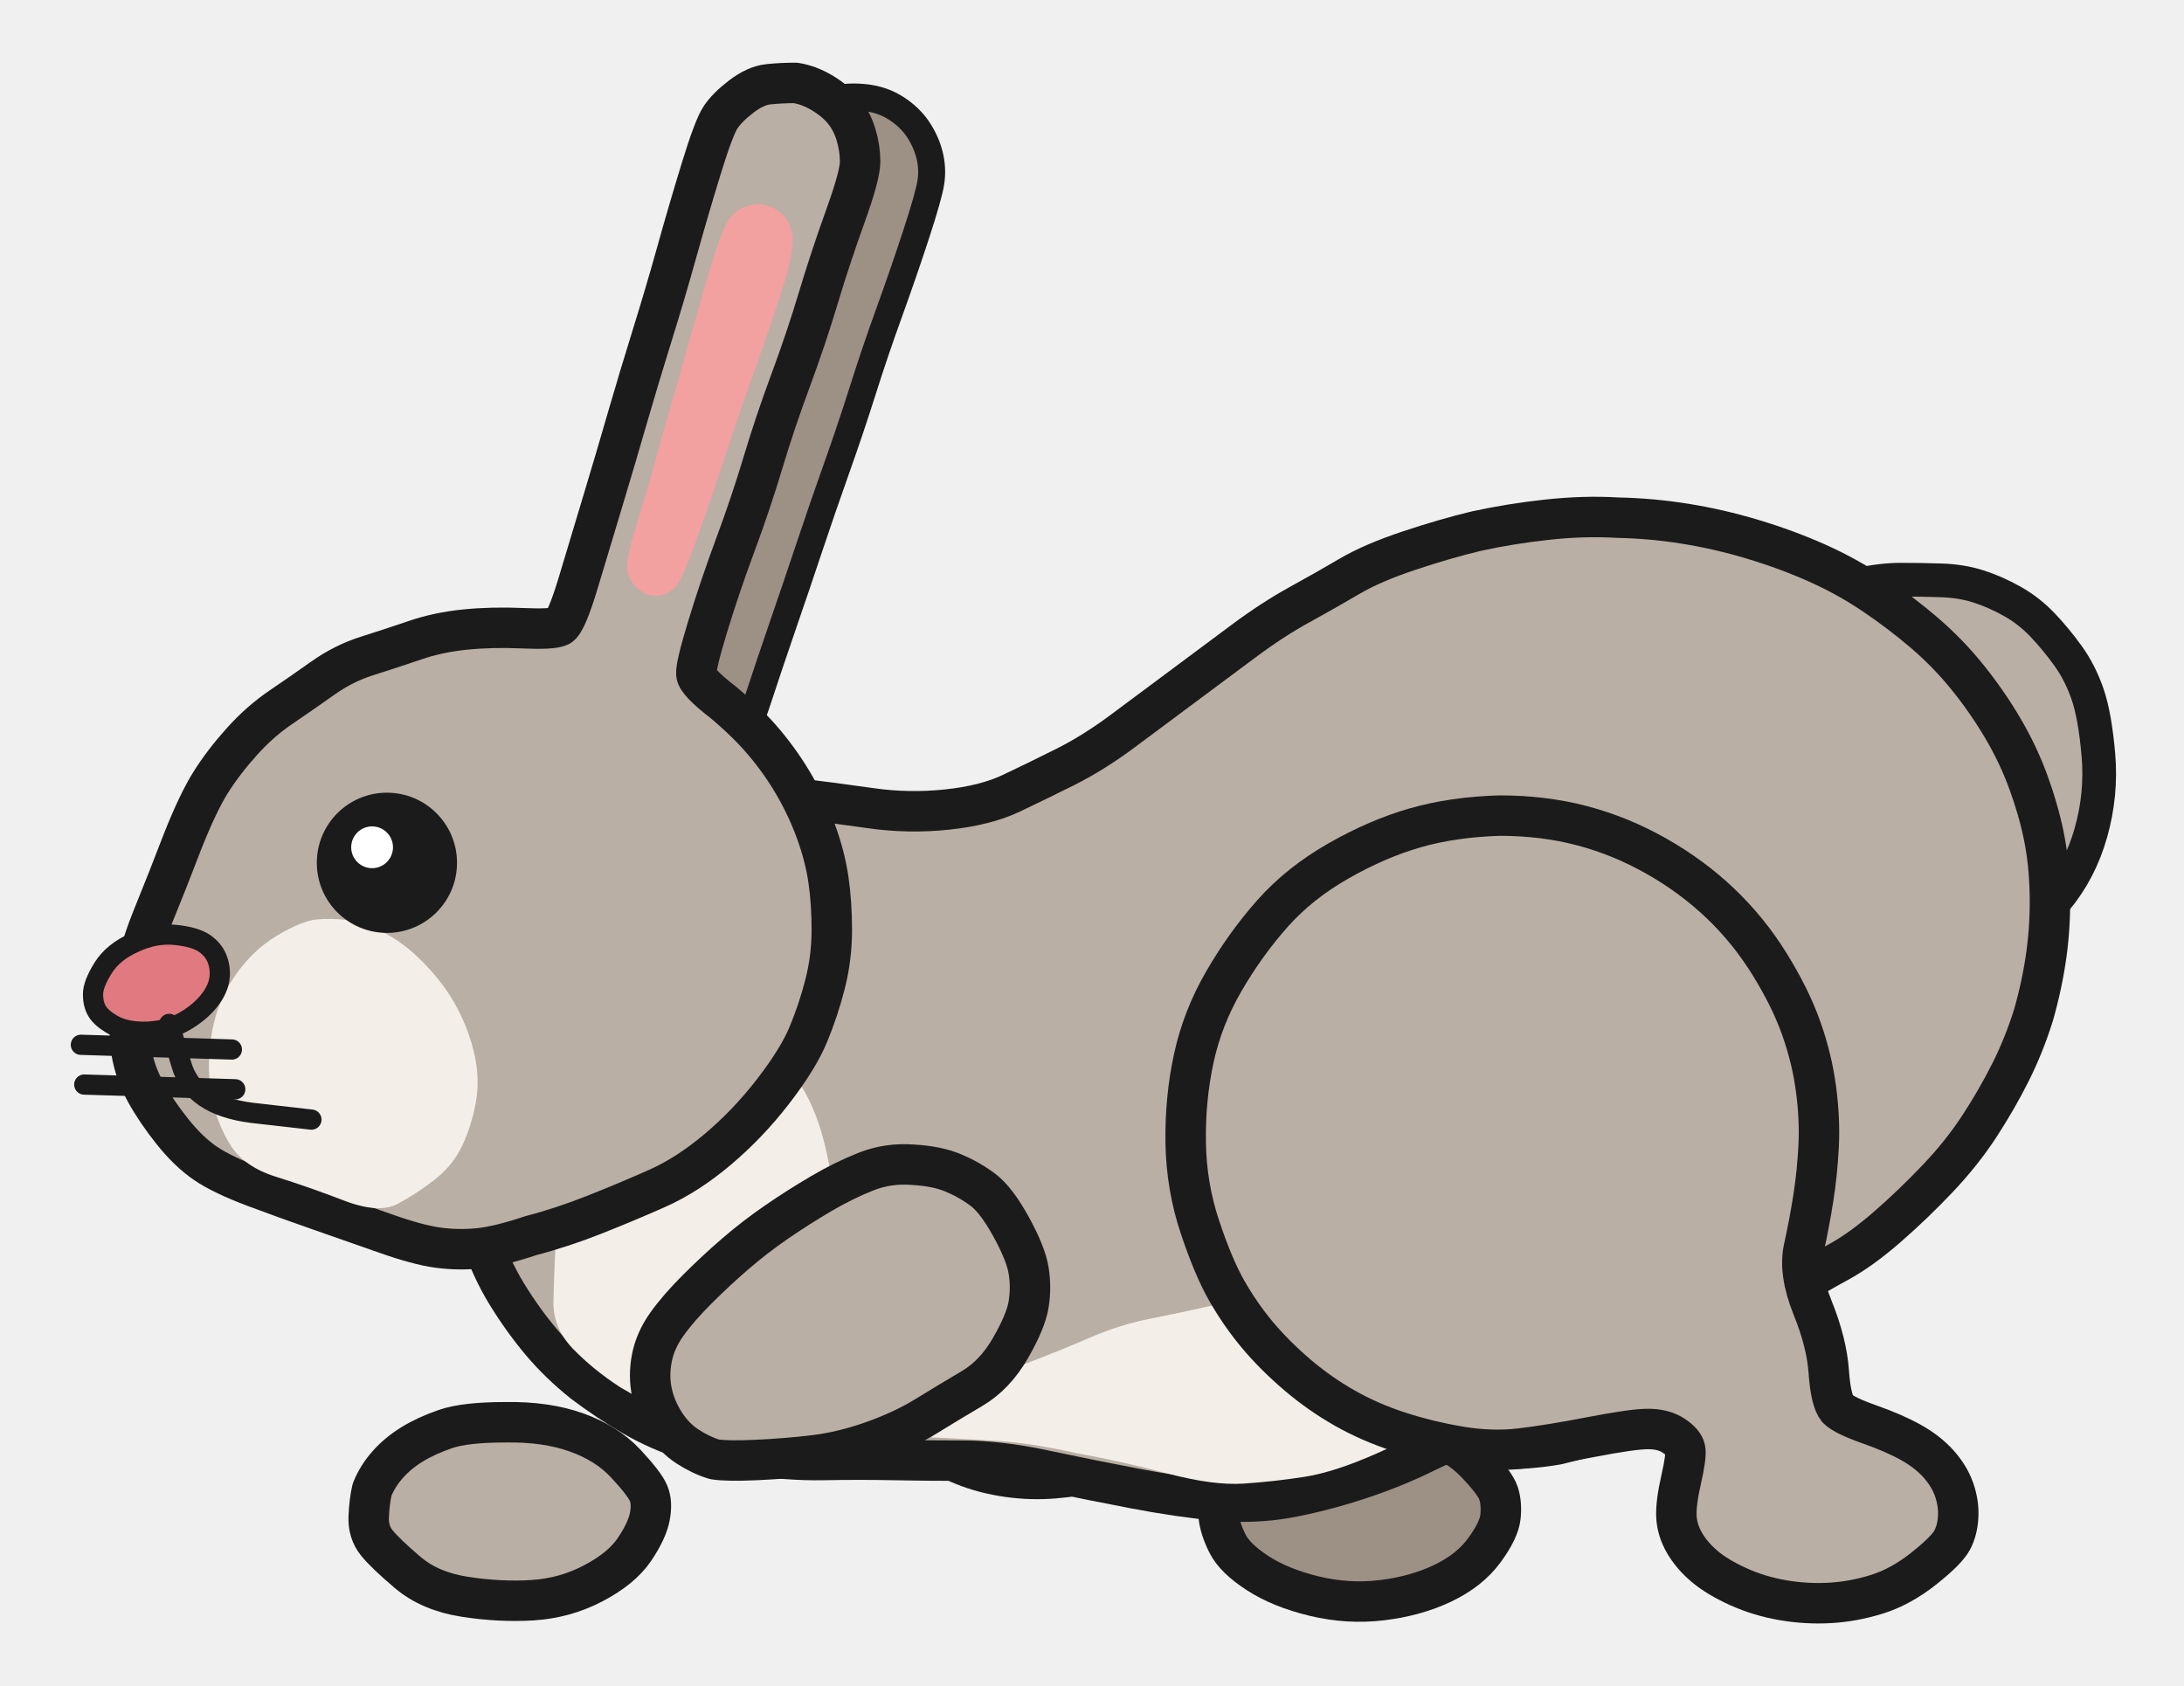
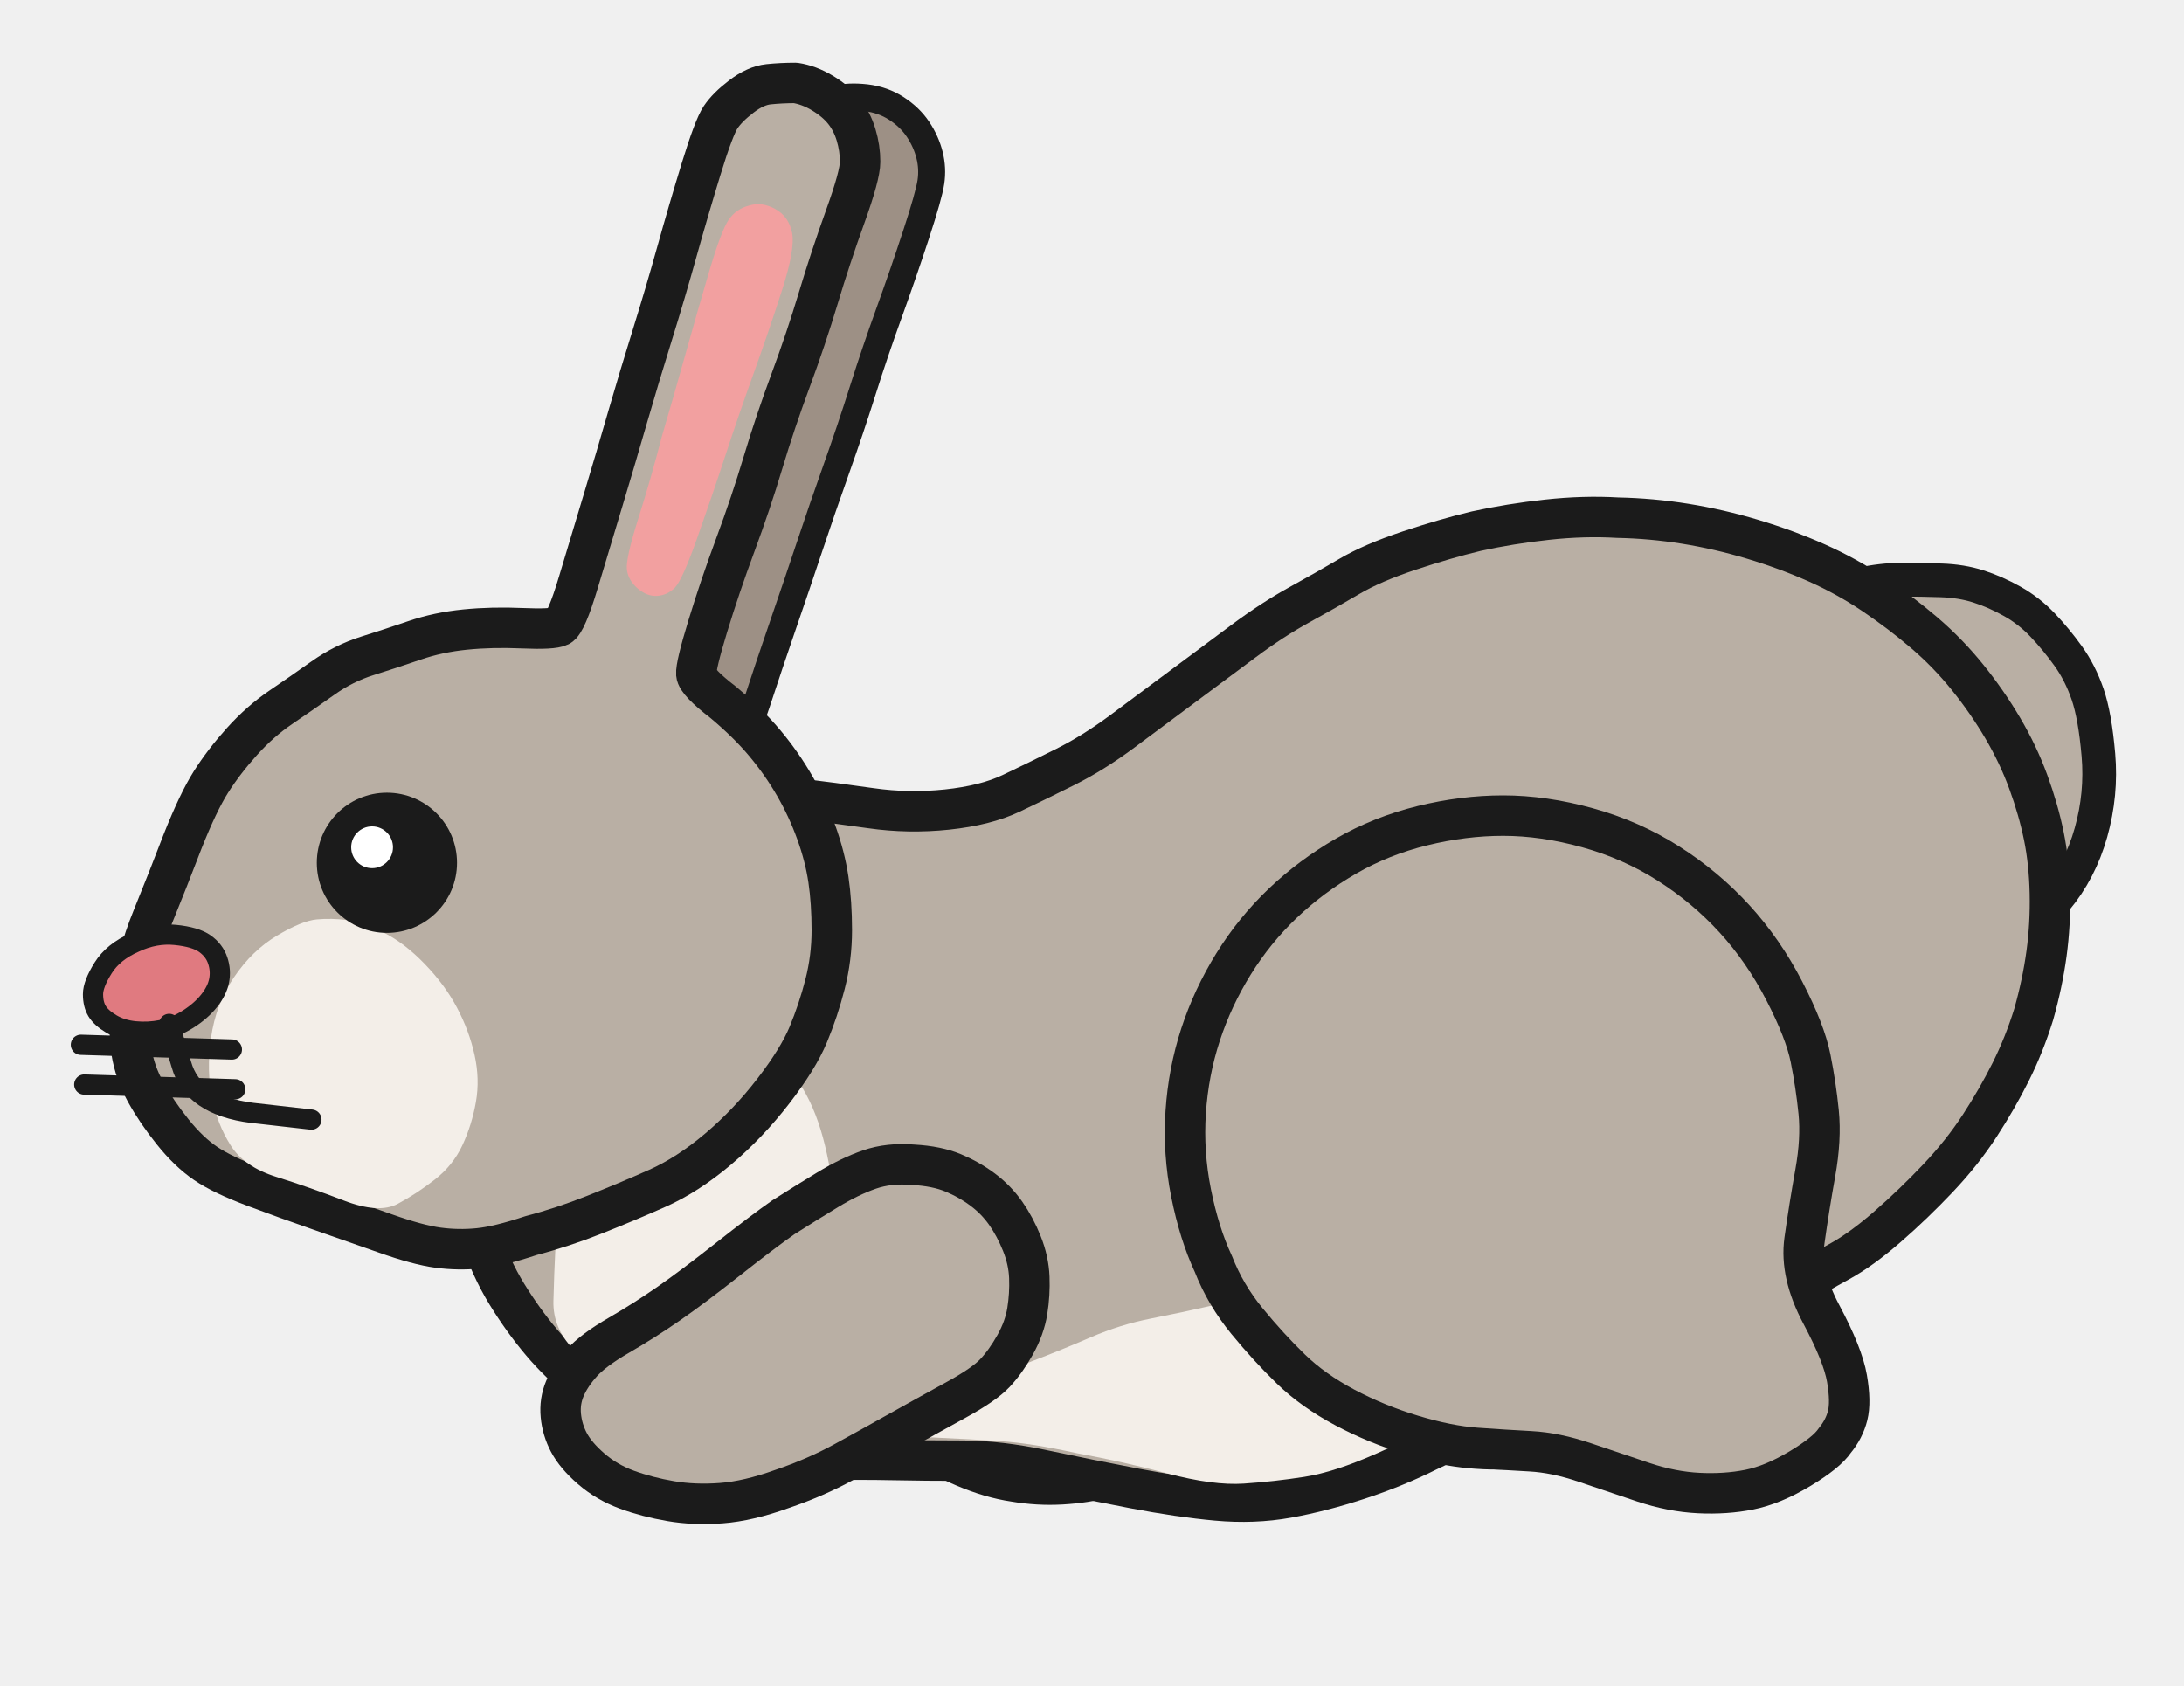
<svg xmlns="http://www.w3.org/2000/svg" viewBox="0 0 324 250" width="324" height="250">
  <g stroke="#1B1B1B" stroke-linecap="round" stroke-linejoin="round">
-     <path d="M136 172.7Q139 173 143.5 174.8t9 3.6t8 5t7 6.2t4.6 5.3t1.5 4.6t-.4 5t-2.5 4.6t-3.7 3.3t-4 1.4t-6.2 0t-8.6-.7q-4.2-.3 -8.4-1.5t-8.6-2.5t-7.7-3.8t-4.9-5t-2-5.3t-.4-6t1.4-5.5t3.3-4.8t4.6-3.8t5-1.9t5.5-.3ZM201 211Q207 210.8 211.5 212.4t7.4 4.6t3.4 4.5t.3 3.5t-2.4 5t-6.2 4.9t-9 2.5t-10-.6t-8.4-3.4t-4.5-4.4t-1.3-4t.6-4q.7-2 2.1-3.6t3.7-3t5-2.3t8.8-1.1Z" fill="#9D9085" fill-rule="evenodd" stroke-width="6" />
-     <path d="M223.5 120.9Q229 121 235.5 122.8t12 5.3t9.8 8.2t7.4 10.7t4.1 12.5t.6 13t-3 12.5t-6.4 11.3t-7 7.7t-6.5 4.6t-7.5 3.5t-8 2.2q-4 .7 -8.5 .7t-9-.9t-8.5-2.6t-9-4.7t-7.5-3.6t-6.5 .5t-8 6.1t-6.5 6.4t-5 2.1t-6 1t-7-.2t-6.5-1.7q-3-1.2 -5-2.8t-3.3-3.6t-1.6-4t.4-4t2.4-4t6.4-4.1t8.2-2.2t7-.2t5-.8t3.1-4.2t4.2-6.5t3.6-5q1-2 1.5-6t1.1-8t2.2-9t3.7-8.6t5-7t7-6.6t9.1-5.5t10-3.4t10.5-1Z" fill="#9D9085" stroke-width="6" />
+     <path d="M136 172.7Q139 173 143.5 174.8t9 3.6t8.5 5.3t7.9 6.9t5.6 6.4t2.2 6t-.1 5.5t-2.6 4.8t-4.5 3.7t-5.5 2.2t-6.5 1t-7-.4q-3.5-.5 -7.5-2.2t-7.9-4.2t-7.7-4.9t-5.8-4.5t-3.4-4.5t-1.8-5.5t-.2-5.5t1.6-5.2t3.2-4.8t4.5-3.6t5-1.9t5.5-.3Z" fill="#9D9085" stroke-width="6" />
+     <path d="M223 121Q229 121 235 122.6t11.5 4.9t10 7.9t7.5 10.1t4.4 11.5t1.2 12.5t-2.1 12.5t-5.5 11.5t-7.3 8.9t-7.7 5.8t-8.5 4t-9 2.3q-4.5 .6 -8.5 .5t-7.5-.9t-7.5-2.4t-8-3.6t-6-1.7t-7.5 1.5t-9 1.6t-8-.7t-7.8-2.9t-5.3-4.9t-1.6-6t2.3-5.4q1.9-2.4 6-5.2t8.2-5.6t4.9-4.8t1.3-8t1.7-10t2.9-8t4.4-7.5t6.9-7.5t9.5-6.7t10.6-4t11.5-1.3Z" fill="#9D9085" stroke-width="6" />
    <path d="M282 86Q285 86 288 86.1t5.5 .9t5 2.2t4.5 3.5t3.8 4.6t2.9 5.7t1.6 9t-1.1 11.5t-5.2 10t-8.8 7.3t-10.7 3.5t-11-1q-5.5-1.5 -10-5t-7.3-8.4t-3.5-7.9t-.7-6t1.5-8.5t5.1-10t8.4-7.3t8-3.5t6-.7Z" fill="#B9AFA4" stroke-width="5" />
    <path d="M240 76.8Q245 76.9 250 77.7t10 2.3t9.5 3.5t8.5 4.7t7.5 5.7t6.4 6.6t5.2 7.5t3.8 8t2.3 8t.9 8.5t-.5 9t-1.9 9q-1.4 4.5 -3.4 8.5t-4.6 8t-6.2 7.8t-7.5 7.2t-7.2 5.2t-6.6 3.8t-7.7 3.7t-9 3.6t-9 3.6t-9.3 4.1t-9.7 4.7t-9.7 4.6q-4.8 2.4 -10.3 4.2t-10.5 2.7t-10.5 .4t-12.3-1.8t-13.4-2.7t-12-1.4t-10.3-.1t-10.3 0t-10.7-.8t-9.5-2.2t-8-3.5t-7.5-5q-3.5-2.8 -6.2-6t-5.1-7.1t-4.1-9t-2.8-11t-1.2-11.5t.7-10.5t2.5-9t4.1-7.5t5.5-6.3t7.6-5.1t10-3.4t10-1.1q4.5 .1 10.3 .8t11.4 1.5t11.3 .2t9.5-2.4t8-3.9t8.5-5.3t9-6.7t9-6.7t8.3-5.4t7.4-4.2t8.8-3.8t10-2.9q5-1.1 10.5-1.7t10.5-.3Z" fill="#B9AFA4" stroke-width="6" />
    <path d="M103.5 152.4Q106 152 109 152.8t5.5 3t4.6 5.7t3.3 8.5t1.5 10t-.5 10.5t-2.5 11t-3.8 8.9t-2.1 3.3t-5-.8t-9.5-2.7t-8.5-4.4q-4-2.6 -7-5.7t-2.9-7.1t.3-8t1.2-8t2.5-7.5t3.4-6.5t4.3-5.2t4.7-3.6t5-1.8ZM199.2 192.1Q204 192 208 192.7t8 1.6t7.1 2.3t5.7 3.4t2.6 2t-5.2 2.8t-10.4 5.4t-11.5 5.4t-10.8 3.5t-9 1t-11.3-1.5t-13.4-3q-6.8-1.5 -11.4-1.8t-9.1-.5t-4.5-.3t3.5-2.3t7.1-4.7t7.8-4.1t8.6-3.5t9-2.8t9.4-2t9.6-1.2t9.4-.3Z" fill="#F3EEE8" fill-rule="evenodd" stroke="none" data-noink="1" />
-     <path d="M222.5 121Q229 121 234.7 122.5t11 4.5t9.5 7t7.3 9t4.7 9.5t2.2 9t.4 8.5t-.8 7.8t-1.4 7.4t1.3 8.8t2.4 9.5t1.3 5.5q1 1 4.7 2.3t6.2 2.7t4.1 3.2t2.3 3.8t.6 4t-.9 3.5t-4.2 4.2t-6.9 3.8t-7 1.3t-7-.4t-6.6-2t-5-3q-1.9-1.6 -3-3.5t-1.2-3.9t.7-5.5t.6-4.5t-1.7-2t-3.8-1t-8.5 1.2t-10.5 1.7t-9-.3t-9-2.2t-8-3.5t-7-4.9q-3.5-3 -6-6t-4.5-6.5t-4-9.5t-2.1-12.5t1.2-12.5t4.5-11.5t7.2-10t9.8-7.8t11.4-4.9t12.5-1.8Z" fill="#B9AFA4" stroke-width="6" />
-     <path d="M135.5 172.8Q139 173 141.4 174t4.4 2.5t4.2 5.5t2.6 6.5t0 5t-2.7 6.5t-5.7 6t-6.8 4.1t-7.9 3.7t-8.7 2.1t-8.6 .7t-6.2-.1q-2-.6 -4-1.9t-3.4-3.5t-1.9-4.6t0-5t2.2-5t4.5-5.2t5.7-5.3t6.1-4.7t6.6-4.2t6.7-3.3t7-1ZM75 211Q81 210.9 85.5 212.5t7.3 4.6t3.4 4.4t.2 3.5t-2.3 4.9t-6.1 5t-9 2.5t-10-.5t-8.5-3.6t-4.6-4.4t-1.2-3.9t.5-4q.8-2 2.3-3.7t3.6-3t5-2.3t8.9-1Z" fill="#B9AFA4" fill-rule="evenodd" stroke-width="6" />
+     <path d="M223 121Q229 121 235.5 122.8t12 5.3t9.8 8.2t7.4 10.7t3.9 10t1.2 8t-.5 9t-1.6 10t2.5 11t3.8 9.5t.1 5.5t-1.9 3.7q-1.2 1.8 -5.2 4.2t-7.5 3.1t-7.5 .5t-8.2-1.6t-8.6-2.9t-8.2-1.7t-8-.5t-9.5-1.9t-10-4.1t-8-5.7t-6.5-7.1t-5-8.5q-2.1-4.5 -3.3-10.5t-.8-12t2.2-11.5t4.9-10.5t7.3-9t9.4-7t11.3-4.5t12-1.5Z" fill="#B9AFA4" stroke-width="6" />
+     <path d="M135.5 172.8Q139 173 141.4 174t4.4 2.5t3.4 3.5t2.4 4.5t1.1 5t-.3 5t-1.8 5t-3 4.2t-5.8 4t-8.3 4.6t-8.3 4.6t-9.2 4q-5 1.8 -9 2.1t-7.5-.3t-6.5-1.7t-5.3-3.1t-3.3-3.9t-1.2-4t.6-4t2.5-3.8t5.5-4.1t7.4-4.7t8.8-6.6t8.2-6.2q3.3-2.1 6.6-4.1t6.2-3t6.5-.7Z" fill="#B9AFA4" stroke-width="6" />
    <path d="M128.5 14.5Q131 14.8 133 16.1t3.2 3.1t1.7 3.8t.2 4t-2.2 7.8t-4 11.6t-3.9 11.5t-3.9 11.6t-4 11.6t-3.9 11.5t-3.9 11.6t-4.2 8.2q-2.1 2.5 -3.6 3t-3.5 .4t-4.7-1.9t-3.3-3.4t-.9-3.5t1.7-7.9t3.4-11.9t3.4-11.8t3.5-11.9t3.4-11.9t3.5-11.8t3.4-11.9q1.7-5.9 2.8-7.9t3-3.4t3.8-1.9t4.5-.2Z" fill="#9D9085" stroke-width="4" />
    <path d="M118 12.3Q120 12.6 122 13.8t3.2 2.7t1.8 3.5t.6 4t-2.2 8.1t-4 12.1t-4.1 12.2t-4.1 12.2t-4.1 12.2t-4.1 12.1t-1.7 7.1t4 4.2q3.7 3.1 6.2 6.1t4.4 6.3t3.2 6.9t1.8 7t.5 7.5t-1 8t-2.5 7.5t-5.2 8.4t-8.2 8.6t-9 5.8t-9.3 3.9t-9.4 3.1q-4.8 1.6 -7.8 1.9t-6-.1t-7.8-2.1t-9.7-3.4t-9.7-3.5t-7.3-3.5t-4.9-4.7t-4-5.9t-2.1-6t.1-8.5t3-11.3t4.5-11.4q2.3-5.8 4.2-8.8t4.6-6t5.8-5.1t6.2-4.3t6.6-3.3t7-2.3t7.5-1.6t8.5-.2t5.5-.3t2.8-6.5t3.7-12.3t3.6-12.2q1.8-6.2 3.7-12.3t3.6-12.2t3.6-12.3t2.9-7.7t3.1-3.1t4-1.8t4-.2Z" fill="#B9AFA4" stroke-width="6" />
    <path d="M111.1 30.5Q113 29.9 115 31t2.5 3.5t-1.5 8.6t-4.2 12.3t-4.2 12.2t-4.2 12.3t-3.3 7.3t-2.6 1.2t-2.9-1.1t-1.6-2.8t1.7-7.6t3.5-12.2q1.8-6.1 3.5-12.2t3.5-12.2t2.9-7.7t3-2.1Z" fill="#F2A0A0" stroke="none" data-noink="1" />
    <path d="M51.5 136.5Q54 136.9 57 138.4t6 4.6t4.8 6.5t2.6 7t.2 7t-2 6.4t-4.1 5.1t-5.5 3.6t-8-.5t-10-3.5t-6.8-4.7t-2.7-6.9q-.9-4 -.2-9t3.4-9t6.4-6.2t5.9-2.4t4.5 .1Z" fill="#F3EEE8" stroke="none" data-noink="1" />
    <circle cx="57.4" cy="128" r="8.9" fill="#1B1B1B" stroke-width="3" />
    <circle cx="55.2" cy="125.7" r="3.1" fill="#FFFFFF" stroke="none" data-noink="1" />
    <path d="M26 138.7Q29 139 30.4 140t1.9 2.5t.2 3t-1.5 3t-3.1 2.7t-3.9 1.6t-4 .2t-3.5-1.1t-2.1-1.9t-.6-2.5t1.5-3.9t4.7-3.8q3-1.4 6-1.1Z" fill="#E07A80" stroke-width="3" />
    <path d="M25.1 151.9L26.9 157.9Q28.6 164 37.4 165.1L46.2 166.1" fill="none" stroke-width="3" />
    <path d="M34.4 155.7L12 155" fill="none" stroke-width="3" />
    <path d="M34.9 161.6L12.5 160.9" fill="none" stroke-width="3" />
  </g>
</svg>
